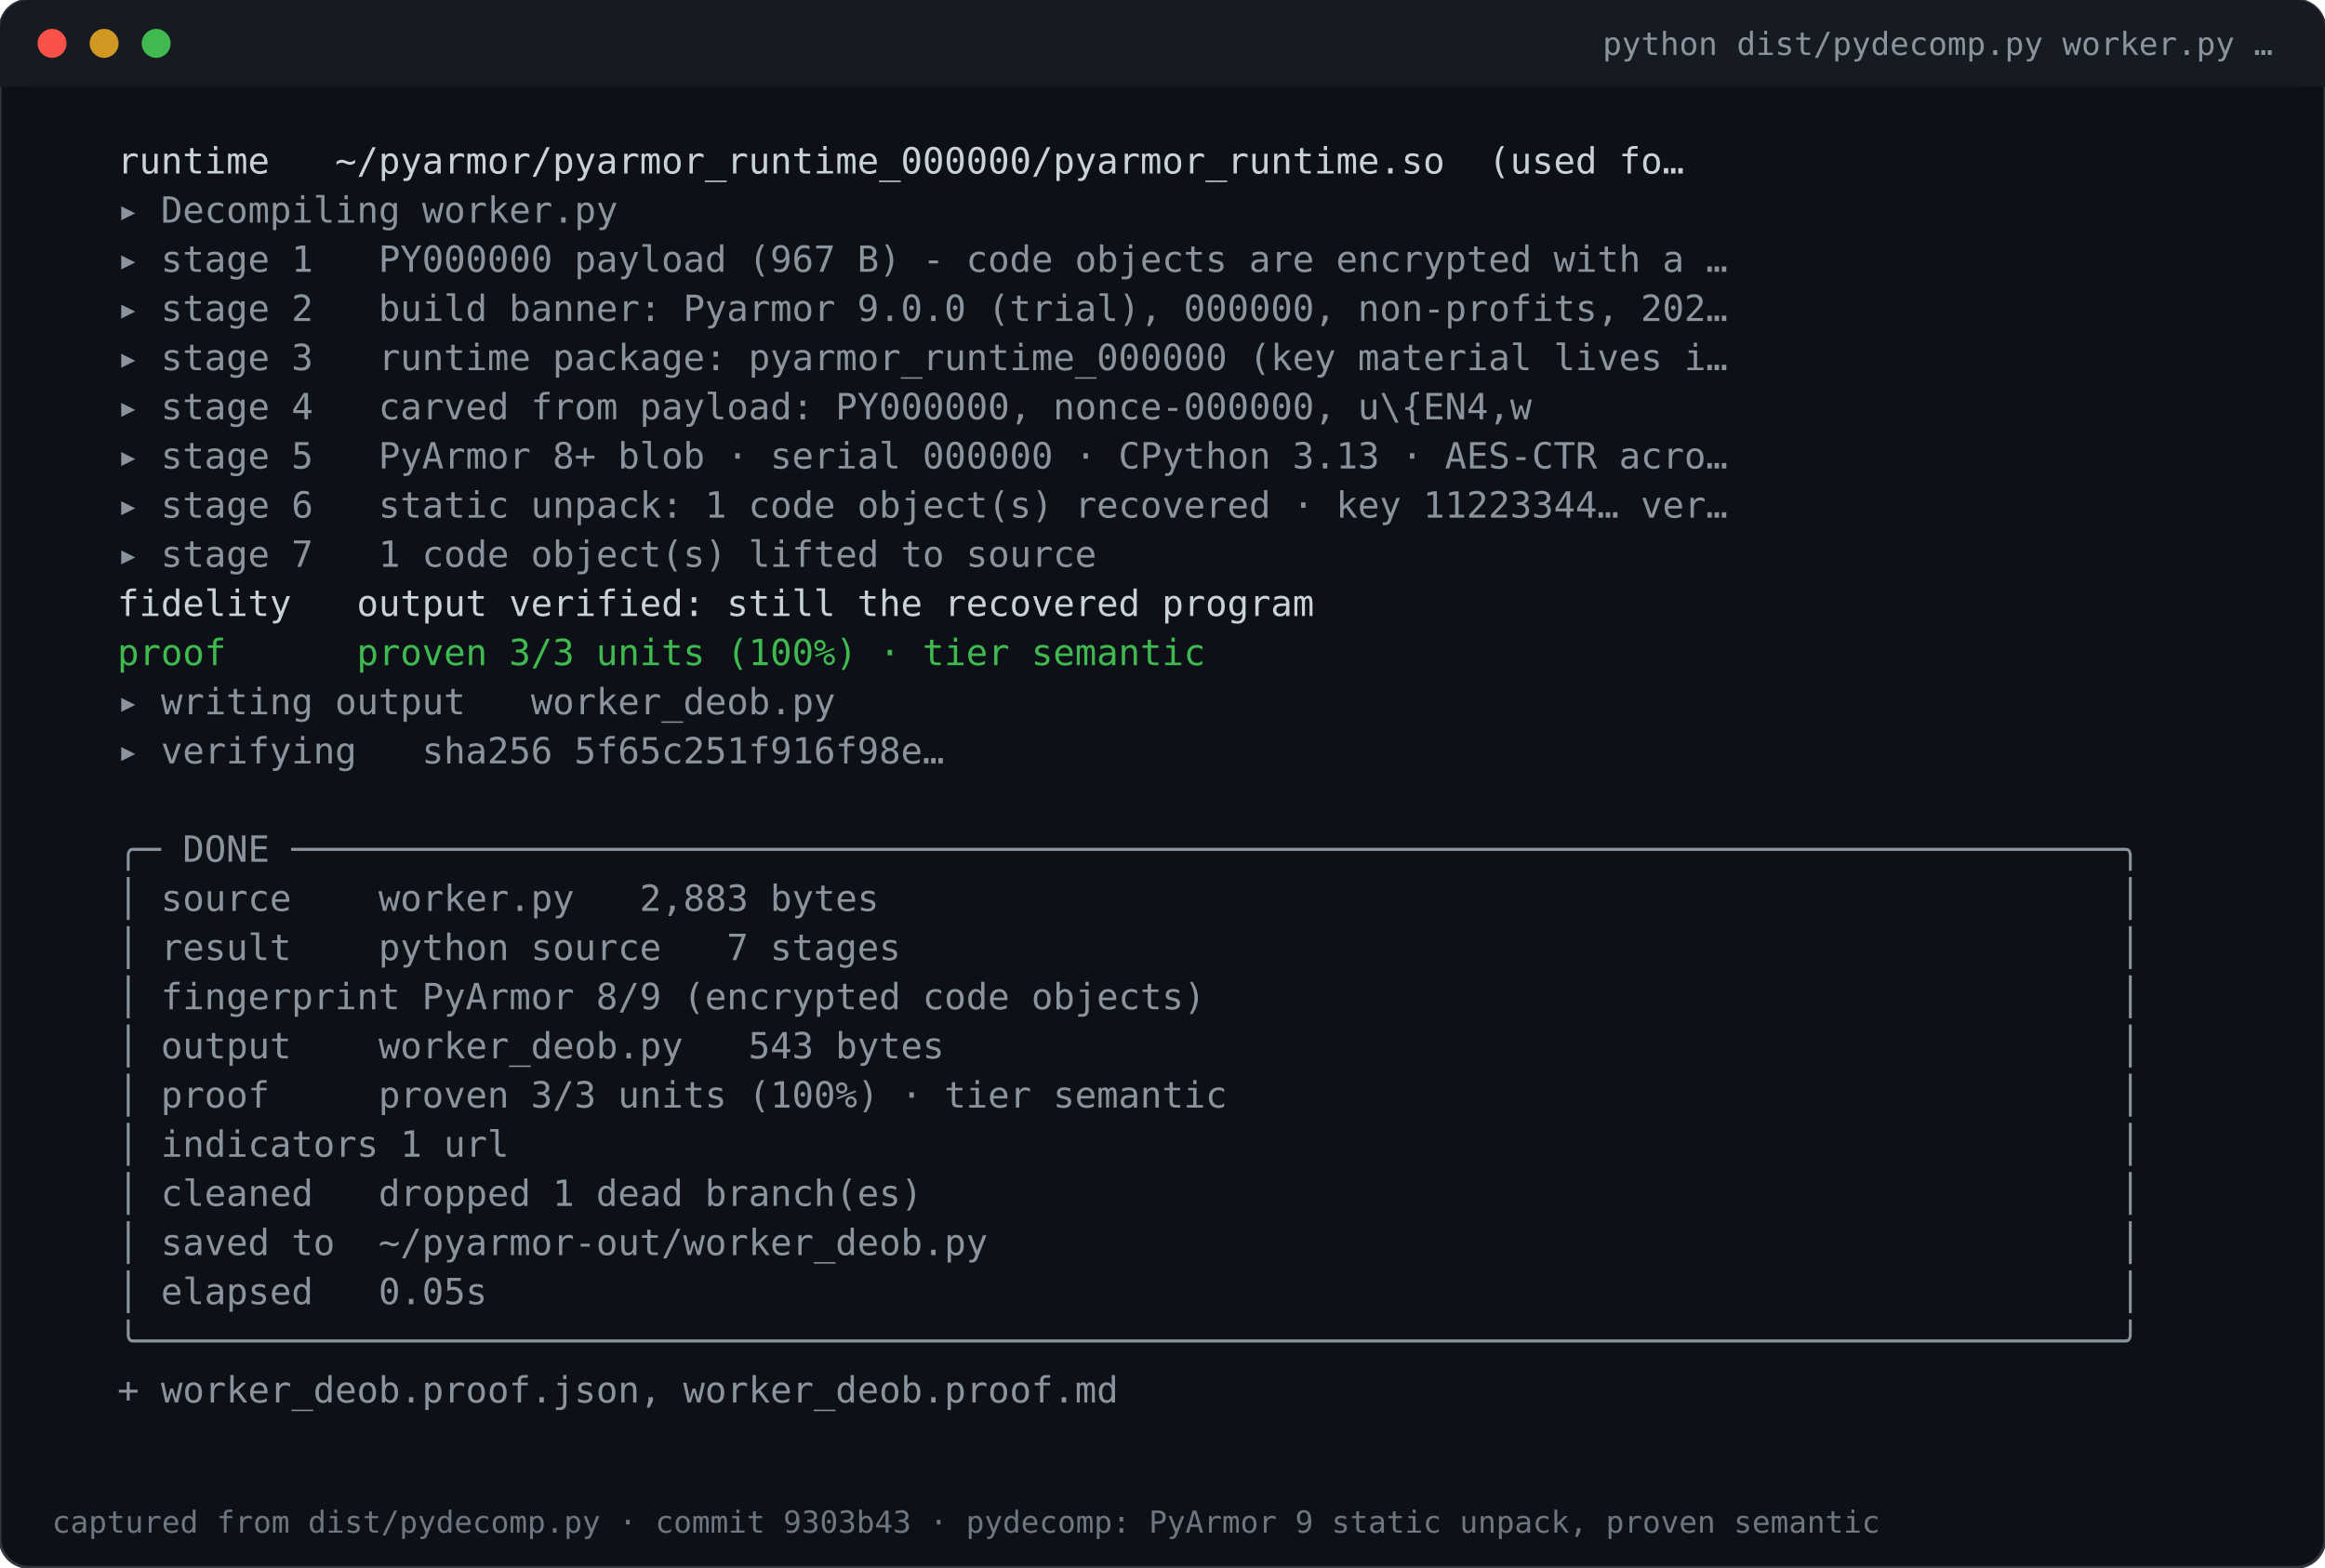
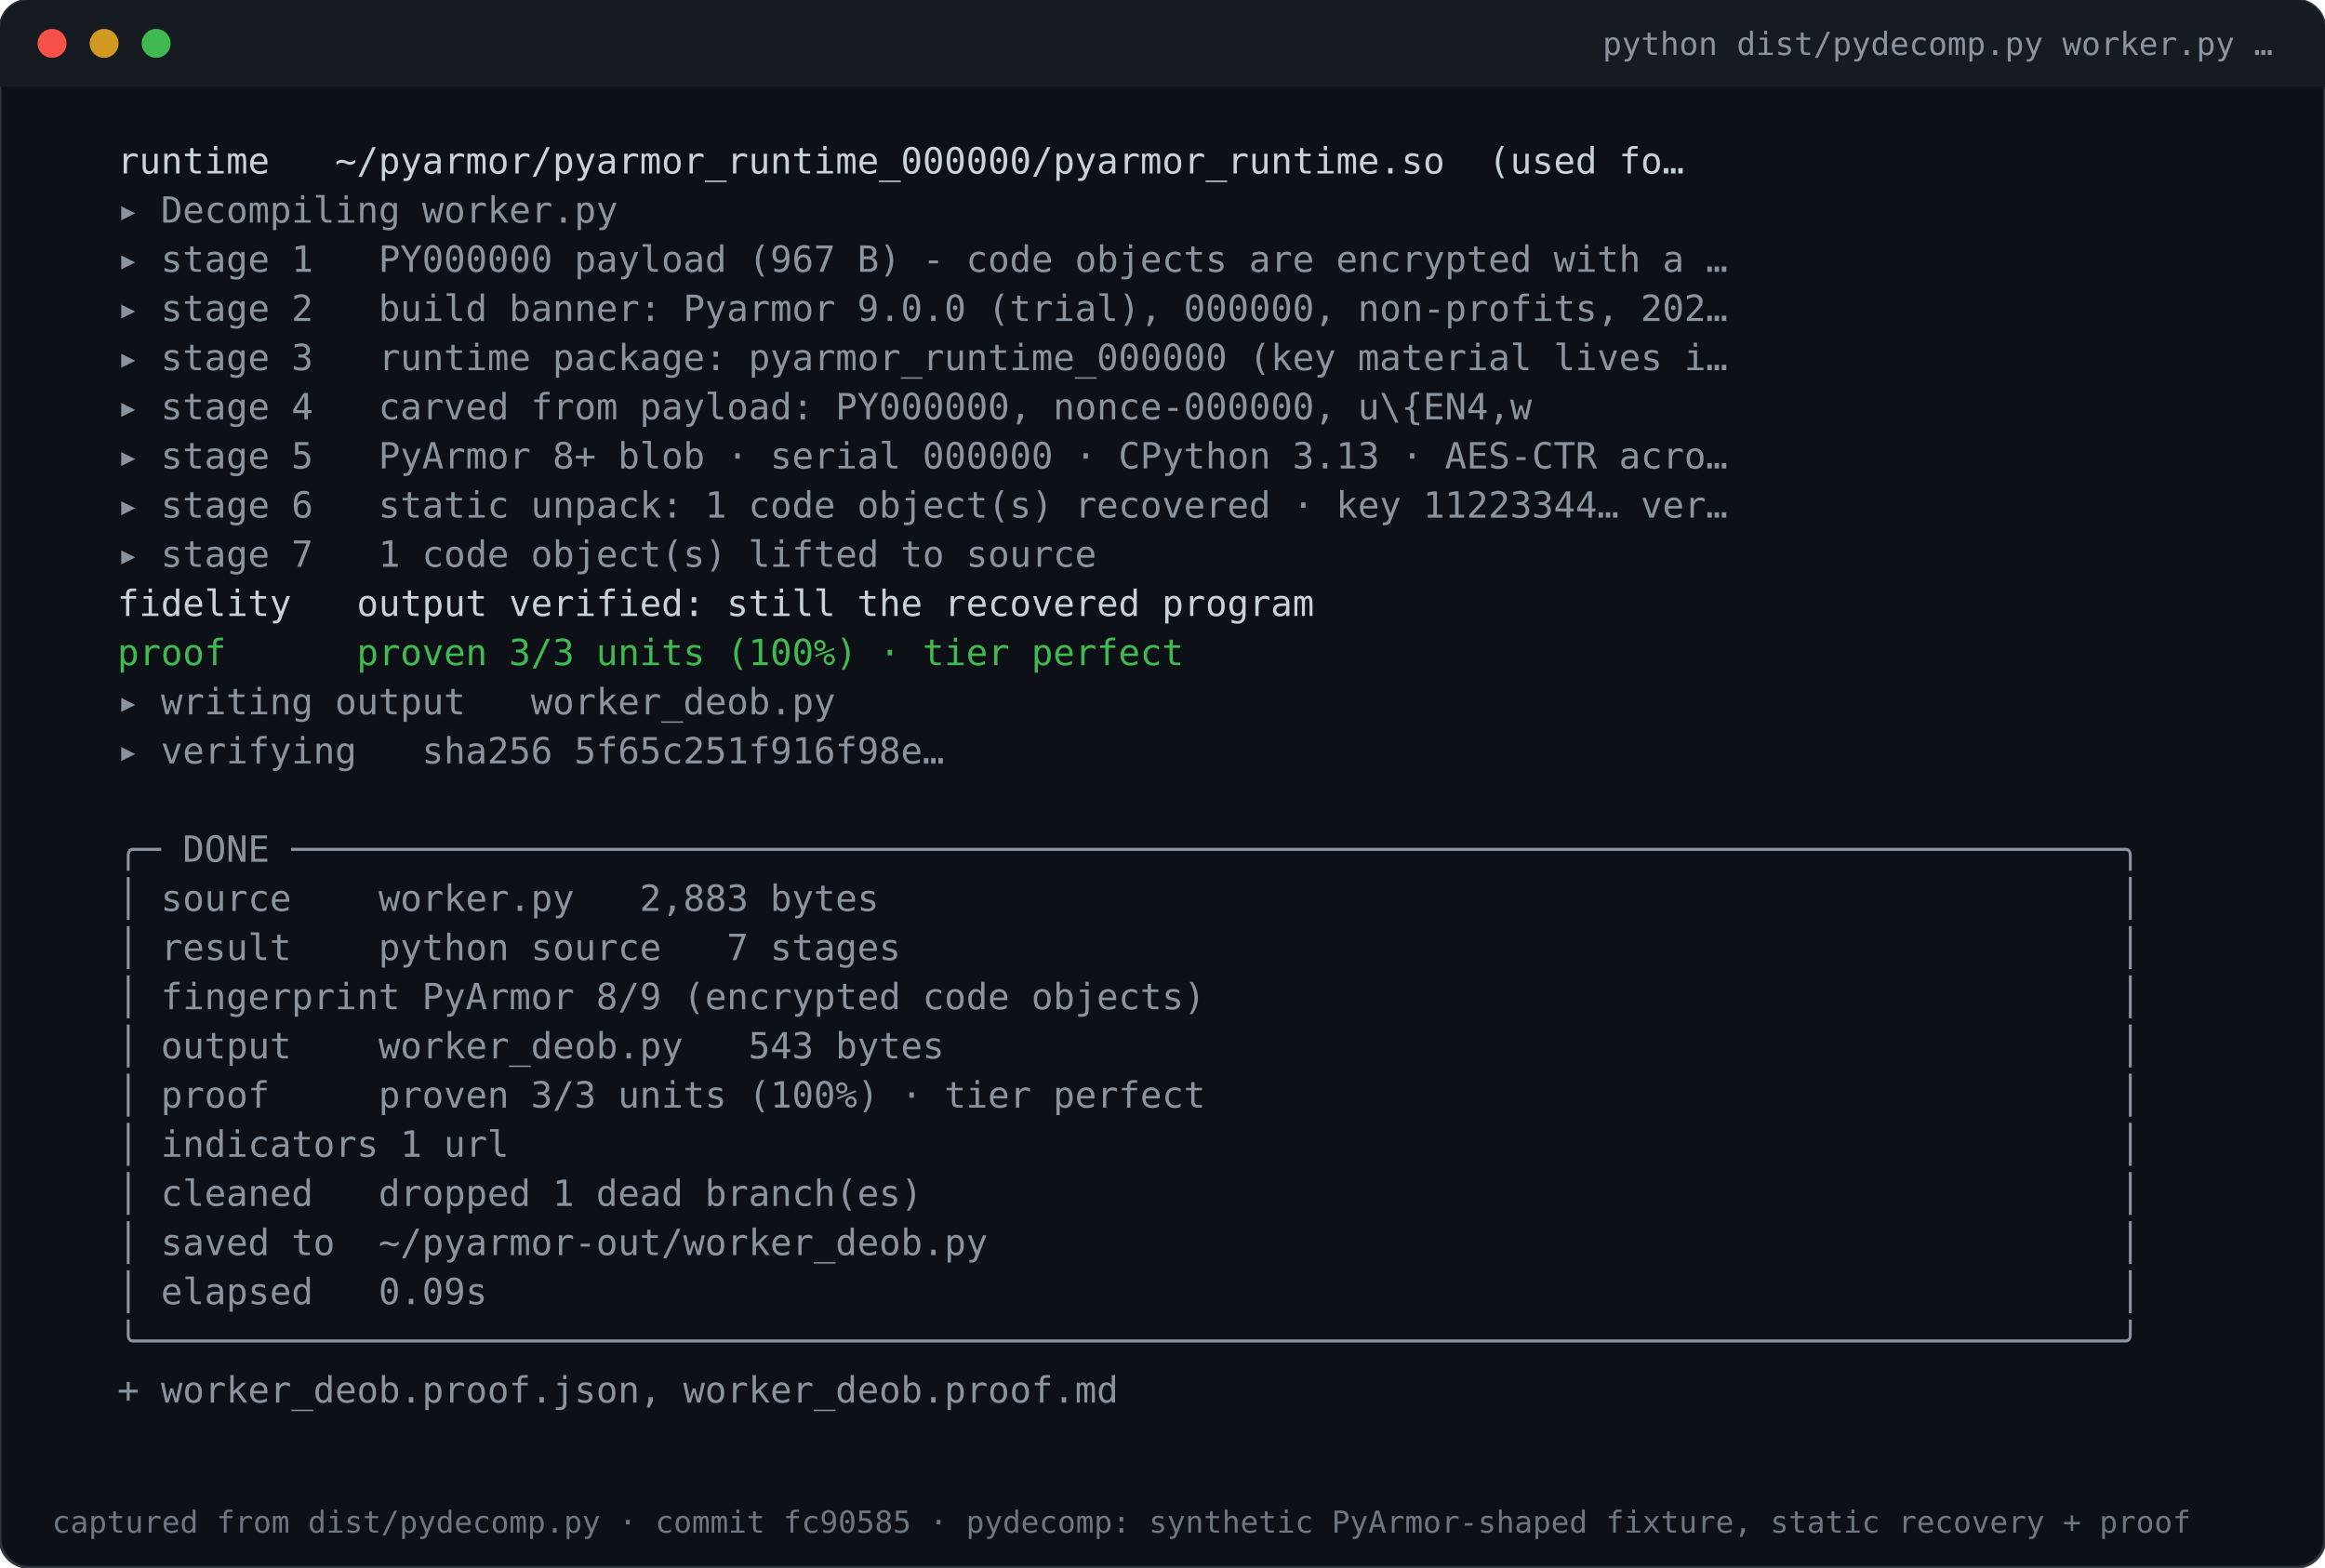
- <svg xmlns="http://www.w3.org/2000/svg" width="804" height="542" viewBox="0 0 804 542" role="img" aria-label="pydecomp: PyArmor 9 static unpack, proven semantic">
+ <svg xmlns="http://www.w3.org/2000/svg" width="804" height="542" viewBox="0 0 804 542" role="img" aria-label="pydecomp: synthetic PyArmor-shaped fixture, static recovery + proof">
  <rect width="804" height="542" rx="10" fill="#0d1117" stroke="#30363d" />
  <rect width="804" height="30" rx="10" fill="#161b22" />
  <rect y="20" width="804" height="10" fill="#161b22" />
  <circle cx="18" cy="15" r="5" fill="#f85149" />
  <circle cx="36" cy="15" r="5" fill="#d29922" />
  <circle cx="54" cy="15" r="5" fill="#3fb950" />
  <text x="786" y="19" text-anchor="end" fill="#8b949e" font-family="ui-monospace,SFMono-Regular,Menlo,Consolas,'DejaVu Sans Mono',monospace" font-size="11">python dist/pydecomp.py worker.py …</text>
  <g font-family="ui-monospace,SFMono-Regular,Menlo,Consolas,'DejaVu Sans Mono',monospace" font-size="12.5" xml:space="preserve">
    <text x="18" y="60" fill="#c9d1d9">   runtime   ~/pyarmor/pyarmor_runtime_000000/pyarmor_runtime.so  (used fo…</text>
    <text x="18" y="77" fill="#8b949e">   ▸ Decompiling worker.py</text>
    <text x="18" y="94" fill="#8b949e">   ▸ stage 1   PY000000 payload (967 B) - code objects are encrypted with a …</text>
    <text x="18" y="111" fill="#8b949e">   ▸ stage 2   build banner: Pyarmor 9.0.0 (trial), 000000, non-profits, 202…</text>
    <text x="18" y="128" fill="#8b949e">   ▸ stage 3   runtime package: pyarmor_runtime_000000 (key material lives i…</text>
    <text x="18" y="145" fill="#8b949e">   ▸ stage 4   carved from payload: PY000000, nonce-000000, u\{EN4,w</text>
    <text x="18" y="162" fill="#8b949e">   ▸ stage 5   PyArmor 8+ blob · serial 000000 · CPython 3.13 · AES-CTR acro…</text>
    <text x="18" y="179" fill="#8b949e">   ▸ stage 6   static unpack: 1 code object(s) recovered · key 11223344… ver…</text>
    <text x="18" y="196" fill="#8b949e">   ▸ stage 7   1 code object(s) lifted to source</text>
    <text x="18" y="213" fill="#c9d1d9">   fidelity   output verified: still the recovered program</text>
-     <text x="18" y="230" fill="#3fb950">   proof      proven 3/3 units (100%) · tier semantic</text>
+     <text x="18" y="230" fill="#3fb950">   proof      proven 3/3 units (100%) · tier perfect</text>
    <text x="18" y="247" fill="#8b949e">   ▸ writing output   worker_deob.py</text>
    <text x="18" y="264" fill="#8b949e">   ▸ verifying   sha256 5f65c251f916f98e…</text>
    <text x="18" y="281" fill="#c9d1d9" />
    <text x="18" y="298" fill="#8b949e">   ╭─ DONE ────────────────────────────────────────────────────────────────────────────────────╮</text>
    <text x="18" y="315" fill="#8b949e">   │ source    worker.py   2,883 bytes                                                         │</text>
    <text x="18" y="332" fill="#8b949e">   │ result    python source   7 stages                                                        │</text>
    <text x="18" y="349" fill="#8b949e">   │ fingerprint PyArmor 8/9 (encrypted code objects)                                          │</text>
    <text x="18" y="366" fill="#8b949e">   │ output    worker_deob.py   543 bytes                                                      │</text>
-     <text x="18" y="383" fill="#8b949e">   │ proof     proven 3/3 units (100%) · tier semantic                                         │</text>
+     <text x="18" y="383" fill="#8b949e">   │ proof     proven 3/3 units (100%) · tier perfect                                          │</text>
    <text x="18" y="400" fill="#8b949e">   │ indicators 1 url                                                                          │</text>
    <text x="18" y="417" fill="#8b949e">   │ cleaned   dropped 1 dead branch(es)                                                       │</text>
    <text x="18" y="434" fill="#8b949e">   │ saved to  ~/pyarmor-out/worker_deob.py                                                    │</text>
-     <text x="18" y="451" fill="#8b949e">   │ elapsed   0.05s                                                                           │</text>
+     <text x="18" y="451" fill="#8b949e">   │ elapsed   0.09s                                                                           │</text>
    <text x="18" y="468" fill="#8b949e">   ╰───────────────────────────────────────────────────────────────────────────────────────────╯</text>
    <text x="18" y="485" fill="#8b949e">   + worker_deob.proof.json, worker_deob.proof.md</text>
  </g>
  <text x="18" y="530" fill="#6e7681" font-family="ui-monospace,SFMono-Regular,Menlo,Consolas,'DejaVu Sans Mono',monospace" font-size="10.5">
- captured from dist/pydecomp.py · commit 9303b43 · pydecomp: PyArmor 9 static unpack, proven semantic</text>
+ captured from dist/pydecomp.py · commit fc90585 · pydecomp: synthetic PyArmor-shaped fixture, static recovery + proof</text>
</svg>
